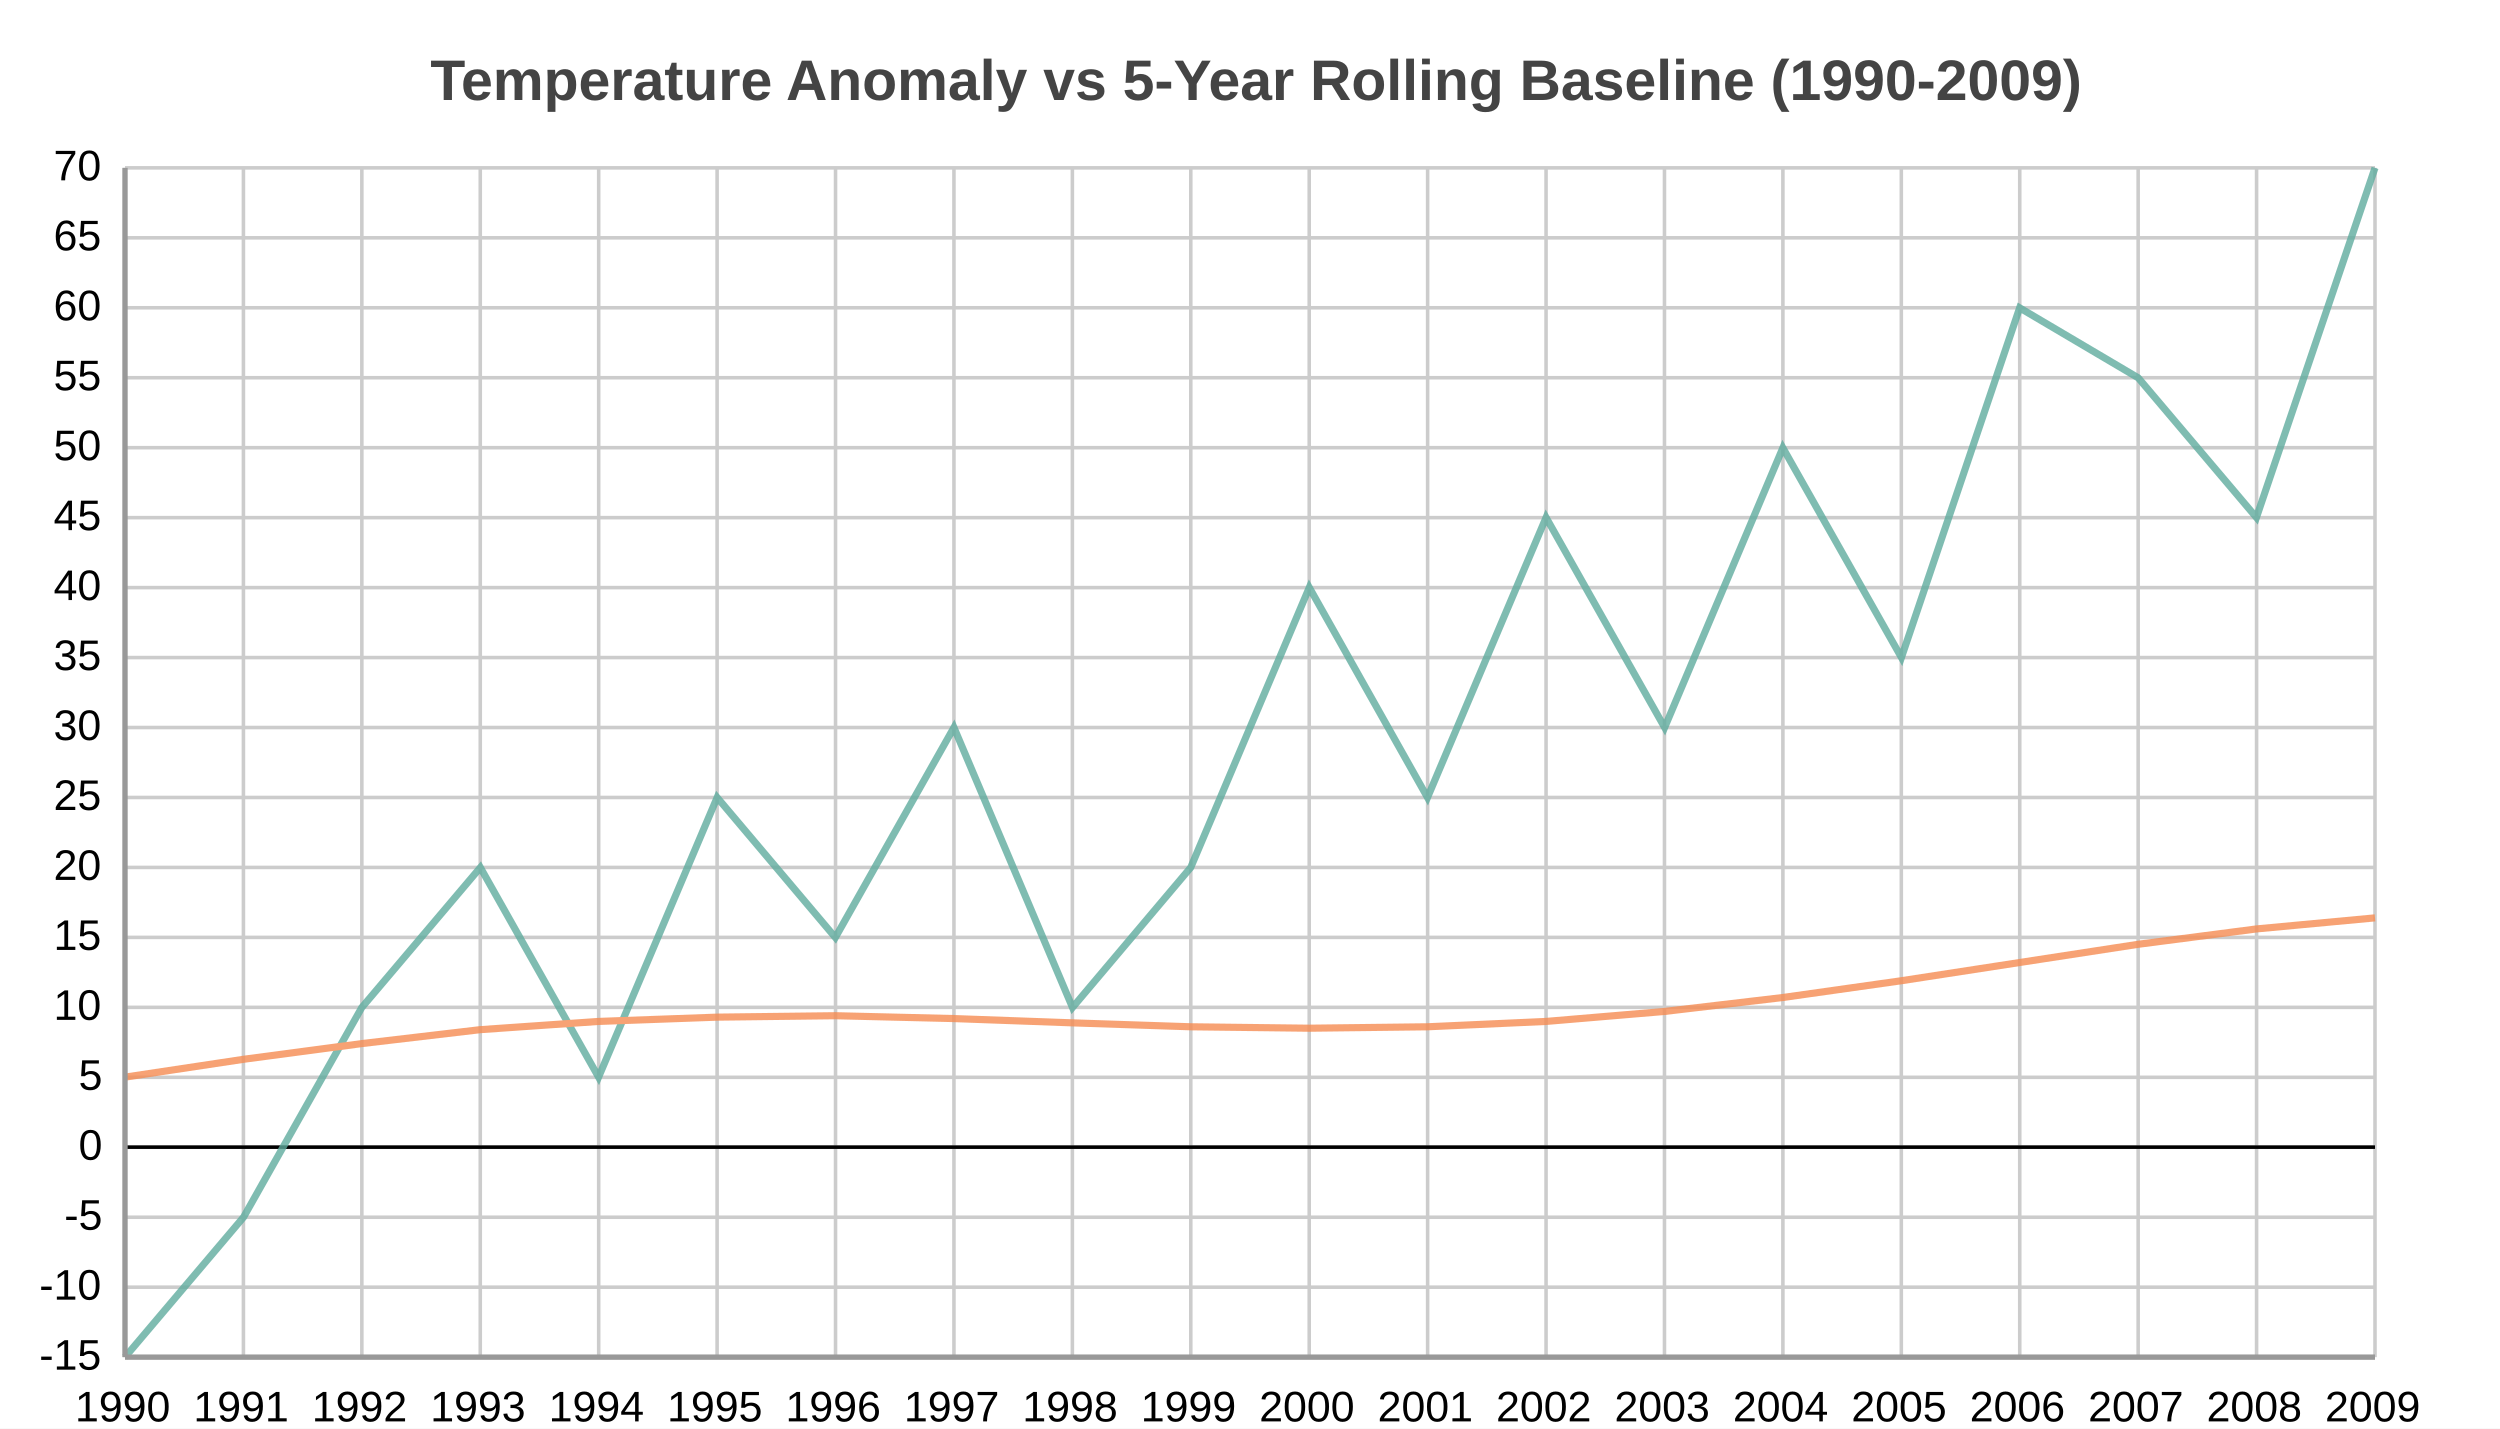
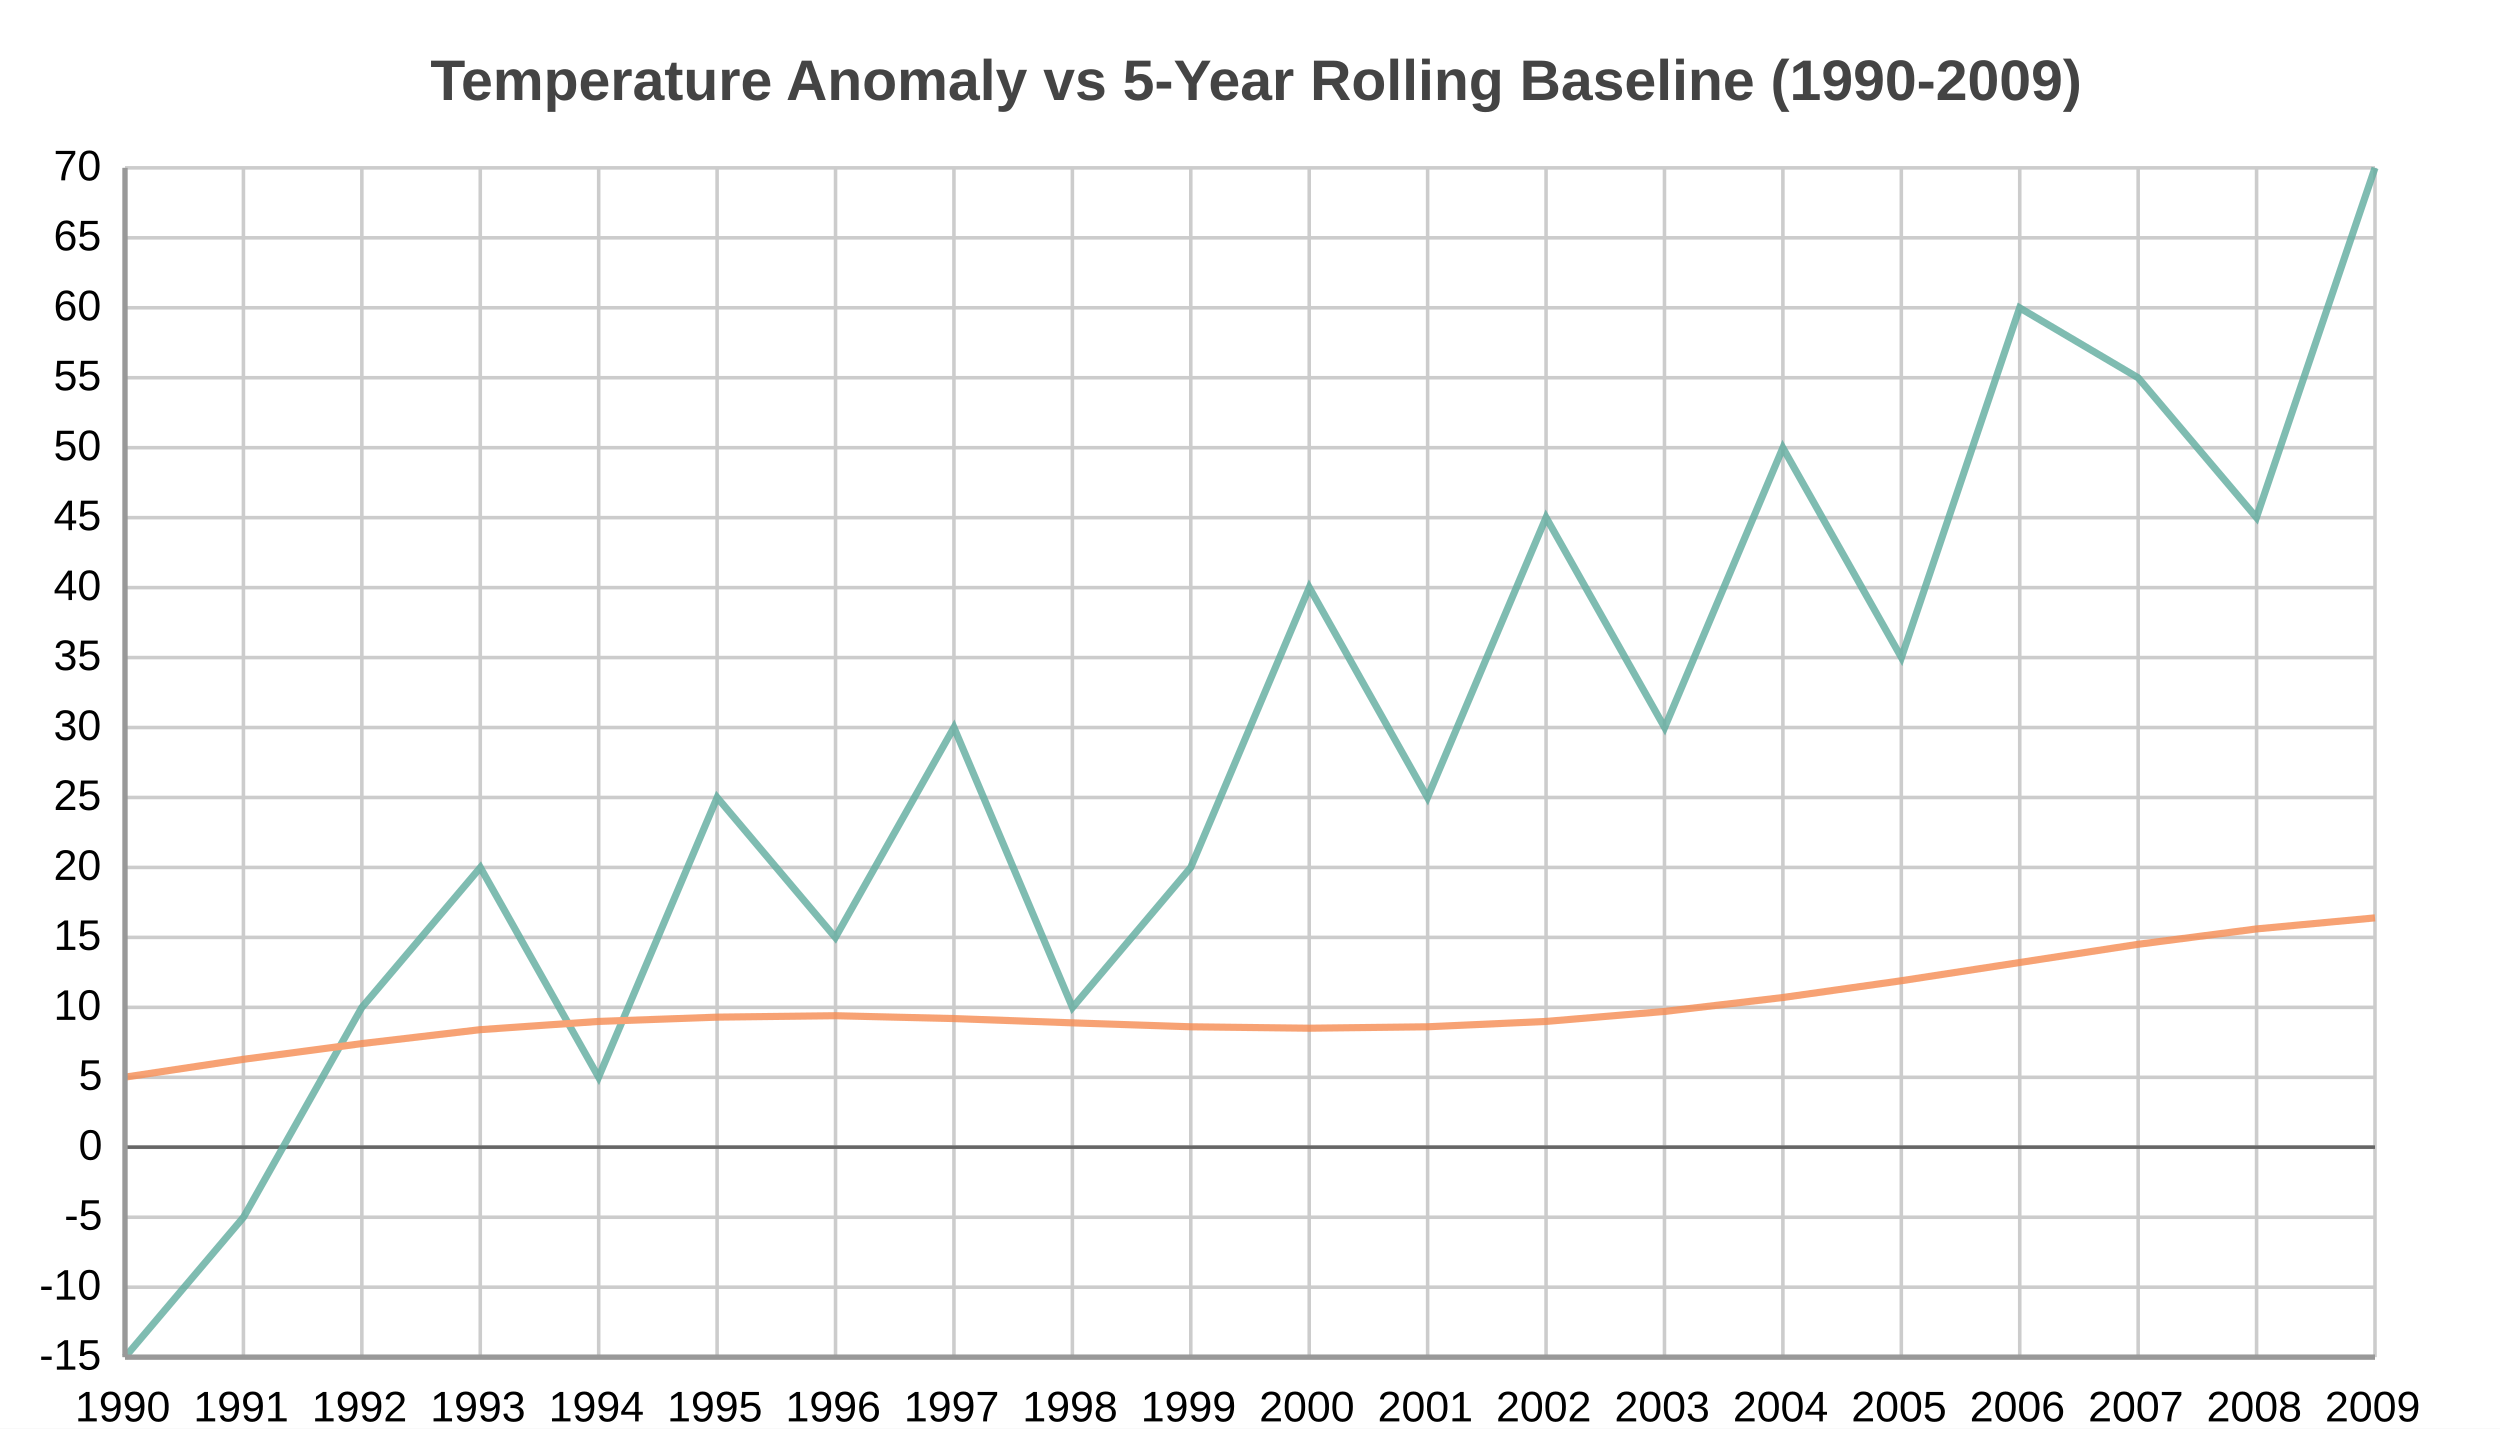
<svg xmlns="http://www.w3.org/2000/svg" width="700" height="400" viewBox="0 0 700 400">
  <path fill="#FFFFFF" d="M0 0 h700 v400 h-700 v-400Z" />
  <text transform="translate(-229.5, 18)" fill="#444444" font-family="Arial" font-weight="bold" font-size="16" x="350.0" y="10.0">Temperature Anomaly vs 5-Year Rolling Baseline (1990-2009)</text>
  <defs>
    <clipPath id="plot-clip">
      <rect x="0" y="0" width="630.0" height="333.0" />
    </clipPath>
  </defs>
  <g>
    <path stroke="#cccccc" stroke-dasharray="None" d="M0 0.0 h630.0 M0 19.588 h630.0 M0 39.176 h630.0 M0 58.765 h630.0 M0 78.353 h630.0 M0 97.941 h630.0 M0 117.529 h630.0 M0 137.118 h630.0 M0 156.706 h630.0 M0 176.294 h630.0 M0 195.882 h630.0 M0 215.471 h630.0 M0 235.059 h630.0 M0 254.647 h630.0 M0 274.235 h630.0 M0 293.824 h630.0 M0 313.412 h630.0 M0 333.0 h630.0" transform="translate(35.0, 47.0)" />
    <g font-size="12" font-family="Arial" fill="#000000" transform="translate(29.0, 47.0)">
      <text x="0" y="0.0" transform="translate(-14, 3.5)">70</text>
      <text x="0" y="19.588" transform="translate(-14, 3.5)">65</text>
      <text x="0" y="39.176" transform="translate(-14, 3.5)">60</text>
      <text x="0" y="58.765" transform="translate(-14, 3.5)">55</text>
      <text x="0" y="78.353" transform="translate(-14, 3.5)">50</text>
      <text x="0" y="97.941" transform="translate(-14, 3.5)">45</text>
      <text x="0" y="117.529" transform="translate(-14, 3.5)">40</text>
      <text x="0" y="137.118" transform="translate(-14, 3.5)">35</text>
      <text x="0" y="156.706" transform="translate(-14, 3.5)">30</text>
      <text x="0" y="176.294" transform="translate(-14, 3.5)">25</text>
      <text x="0" y="195.882" transform="translate(-14, 3.5)">20</text>
      <text x="0" y="215.471" transform="translate(-14, 3.5)">15</text>
      <text x="0" y="235.059" transform="translate(-14, 3.5)">10</text>
      <text x="0" y="254.647" transform="translate(-7, 3.5)">5</text>
      <text x="0" y="274.235" transform="translate(-7, 3.5)">0</text>
      <text x="0" y="293.824" transform="translate(-11, 3.5)">-5</text>
      <text x="0" y="313.412" transform="translate(-18, 3.5)">-10</text>
      <text x="0" y="333.0" transform="translate(-18, 3.5)">-15</text>
    </g>
  </g>
  <g>
    <path stroke="#cccccc" stroke-dasharray="None" d="M0.0 0 v333.0 M33.158 0 v333.0 M66.316 0 v333.0 M99.474 0 v333.0 M132.632 0 v333.0 M165.789 0 v333.0 M198.947 0 v333.0 M232.105 0 v333.0 M265.263 0 v333.0 M298.421 0 v333.0 M331.579 0 v333.0 M364.737 0 v333.0 M397.895 0 v333.0 M431.053 0 v333.0 M464.211 0 v333.0 M497.368 0 v333.0 M530.526 0 v333.0 M563.684 0 v333.0 M596.842 0 v333.0 M630.0 0 v333.0" transform="translate(35.0, 47.0)" />
    <g font-size="12" font-family="Arial" fill="#000000" transform="translate(35.0, 65.0)">
      <text x="0.0" y="333.0" transform="translate(-14.0, 0)">1990</text>
      <text x="33.158" y="333.0" transform="translate(-14.0, 0)">1991</text>
      <text x="66.316" y="333.0" transform="translate(-14.0, 0)">1992</text>
      <text x="99.474" y="333.0" transform="translate(-14.0, 0)">1993</text>
      <text x="132.632" y="333.0" transform="translate(-14.0, 0)">1994</text>
      <text x="165.789" y="333.0" transform="translate(-14.0, 0)">1995</text>
      <text x="198.947" y="333.0" transform="translate(-14.0, 0)">1996</text>
      <text x="232.105" y="333.0" transform="translate(-14.0, 0)">1997</text>
      <text x="265.263" y="333.0" transform="translate(-14.0, 0)">1998</text>
      <text x="298.421" y="333.0" transform="translate(-14.0, 0)">1999</text>
      <text x="331.579" y="333.0" transform="translate(-14.0, 0)">2000</text>
      <text x="364.737" y="333.0" transform="translate(-14.0, 0)">2001</text>
      <text x="397.895" y="333.0" transform="translate(-14.0, 0)">2002</text>
      <text x="431.053" y="333.0" transform="translate(-14.0, 0)">2003</text>
      <text x="464.211" y="333.0" transform="translate(-14.0, 0)">2004</text>
      <text x="497.368" y="333.0" transform="translate(-14.0, 0)">2005</text>
      <text x="530.526" y="333.0" transform="translate(-14.0, 0)">2006</text>
      <text x="563.684" y="333.0" transform="translate(-14.0, 0)">2007</text>
      <text x="596.842" y="333.0" transform="translate(-14.0, 0)">2008</text>
      <text x="630.0" y="333.0" transform="translate(-14.0, 0)">2009</text>
    </g>
  </g>
-   <path transform="translate(35.0, 47.0)" d="M0 274.2 h630.0z" stroke="black" />
+   <path transform="translate(35.0, 47.0)" d="M0 274.2 h630.0z" stroke="#666666" />
  <g opacity="0.8" transform="translate(-35.0, -20.0) rotate(180, 350.0, 200.0) scale(-1, 1) translate(-630.0, 0)">
    <g fill="white" stroke="#5fab9e" stroke-width="2">
      <path d="M0.0 0.0 L33.2 39.2 L66.3 97.9 L99.5 137.1 L132.6 78.4 L165.8 156.7 L198.9 117.5 L232.1 176.3 L265.3 97.9 L298.4 137.1 L331.6 215.5 L364.7 156.7 L397.9 235.1 L431.1 176.3 L464.2 254.6 L497.4 195.9 L530.5 293.8 L563.7 274.2 L596.8 235.1 L630.0 333.0" fill="none" />
    </g>
    <g fill="white" stroke="#f58b51" stroke-width="2">
      <path d="M0.0 78.4 L33.2 83.4 L66.3 87.8 L99.5 91.7 L132.6 94.0 L165.8 95.2 L198.9 95.6 L232.1 94.8 L265.3 93.6 L298.4 92.5 L331.6 92.1 L364.7 92.5 L397.9 94.0 L431.1 96.8 L464.2 100.7 L497.4 105.4 L530.5 110.5 L563.7 115.6 L596.8 119.9 L630.0 123.0" fill="none" />
    </g>
  </g>
  <path d="M35.0 47.0 v333.0 M35.0 380.0 h630.0" stroke="#999" stroke-width="1.5" fill="none" />
</svg>
